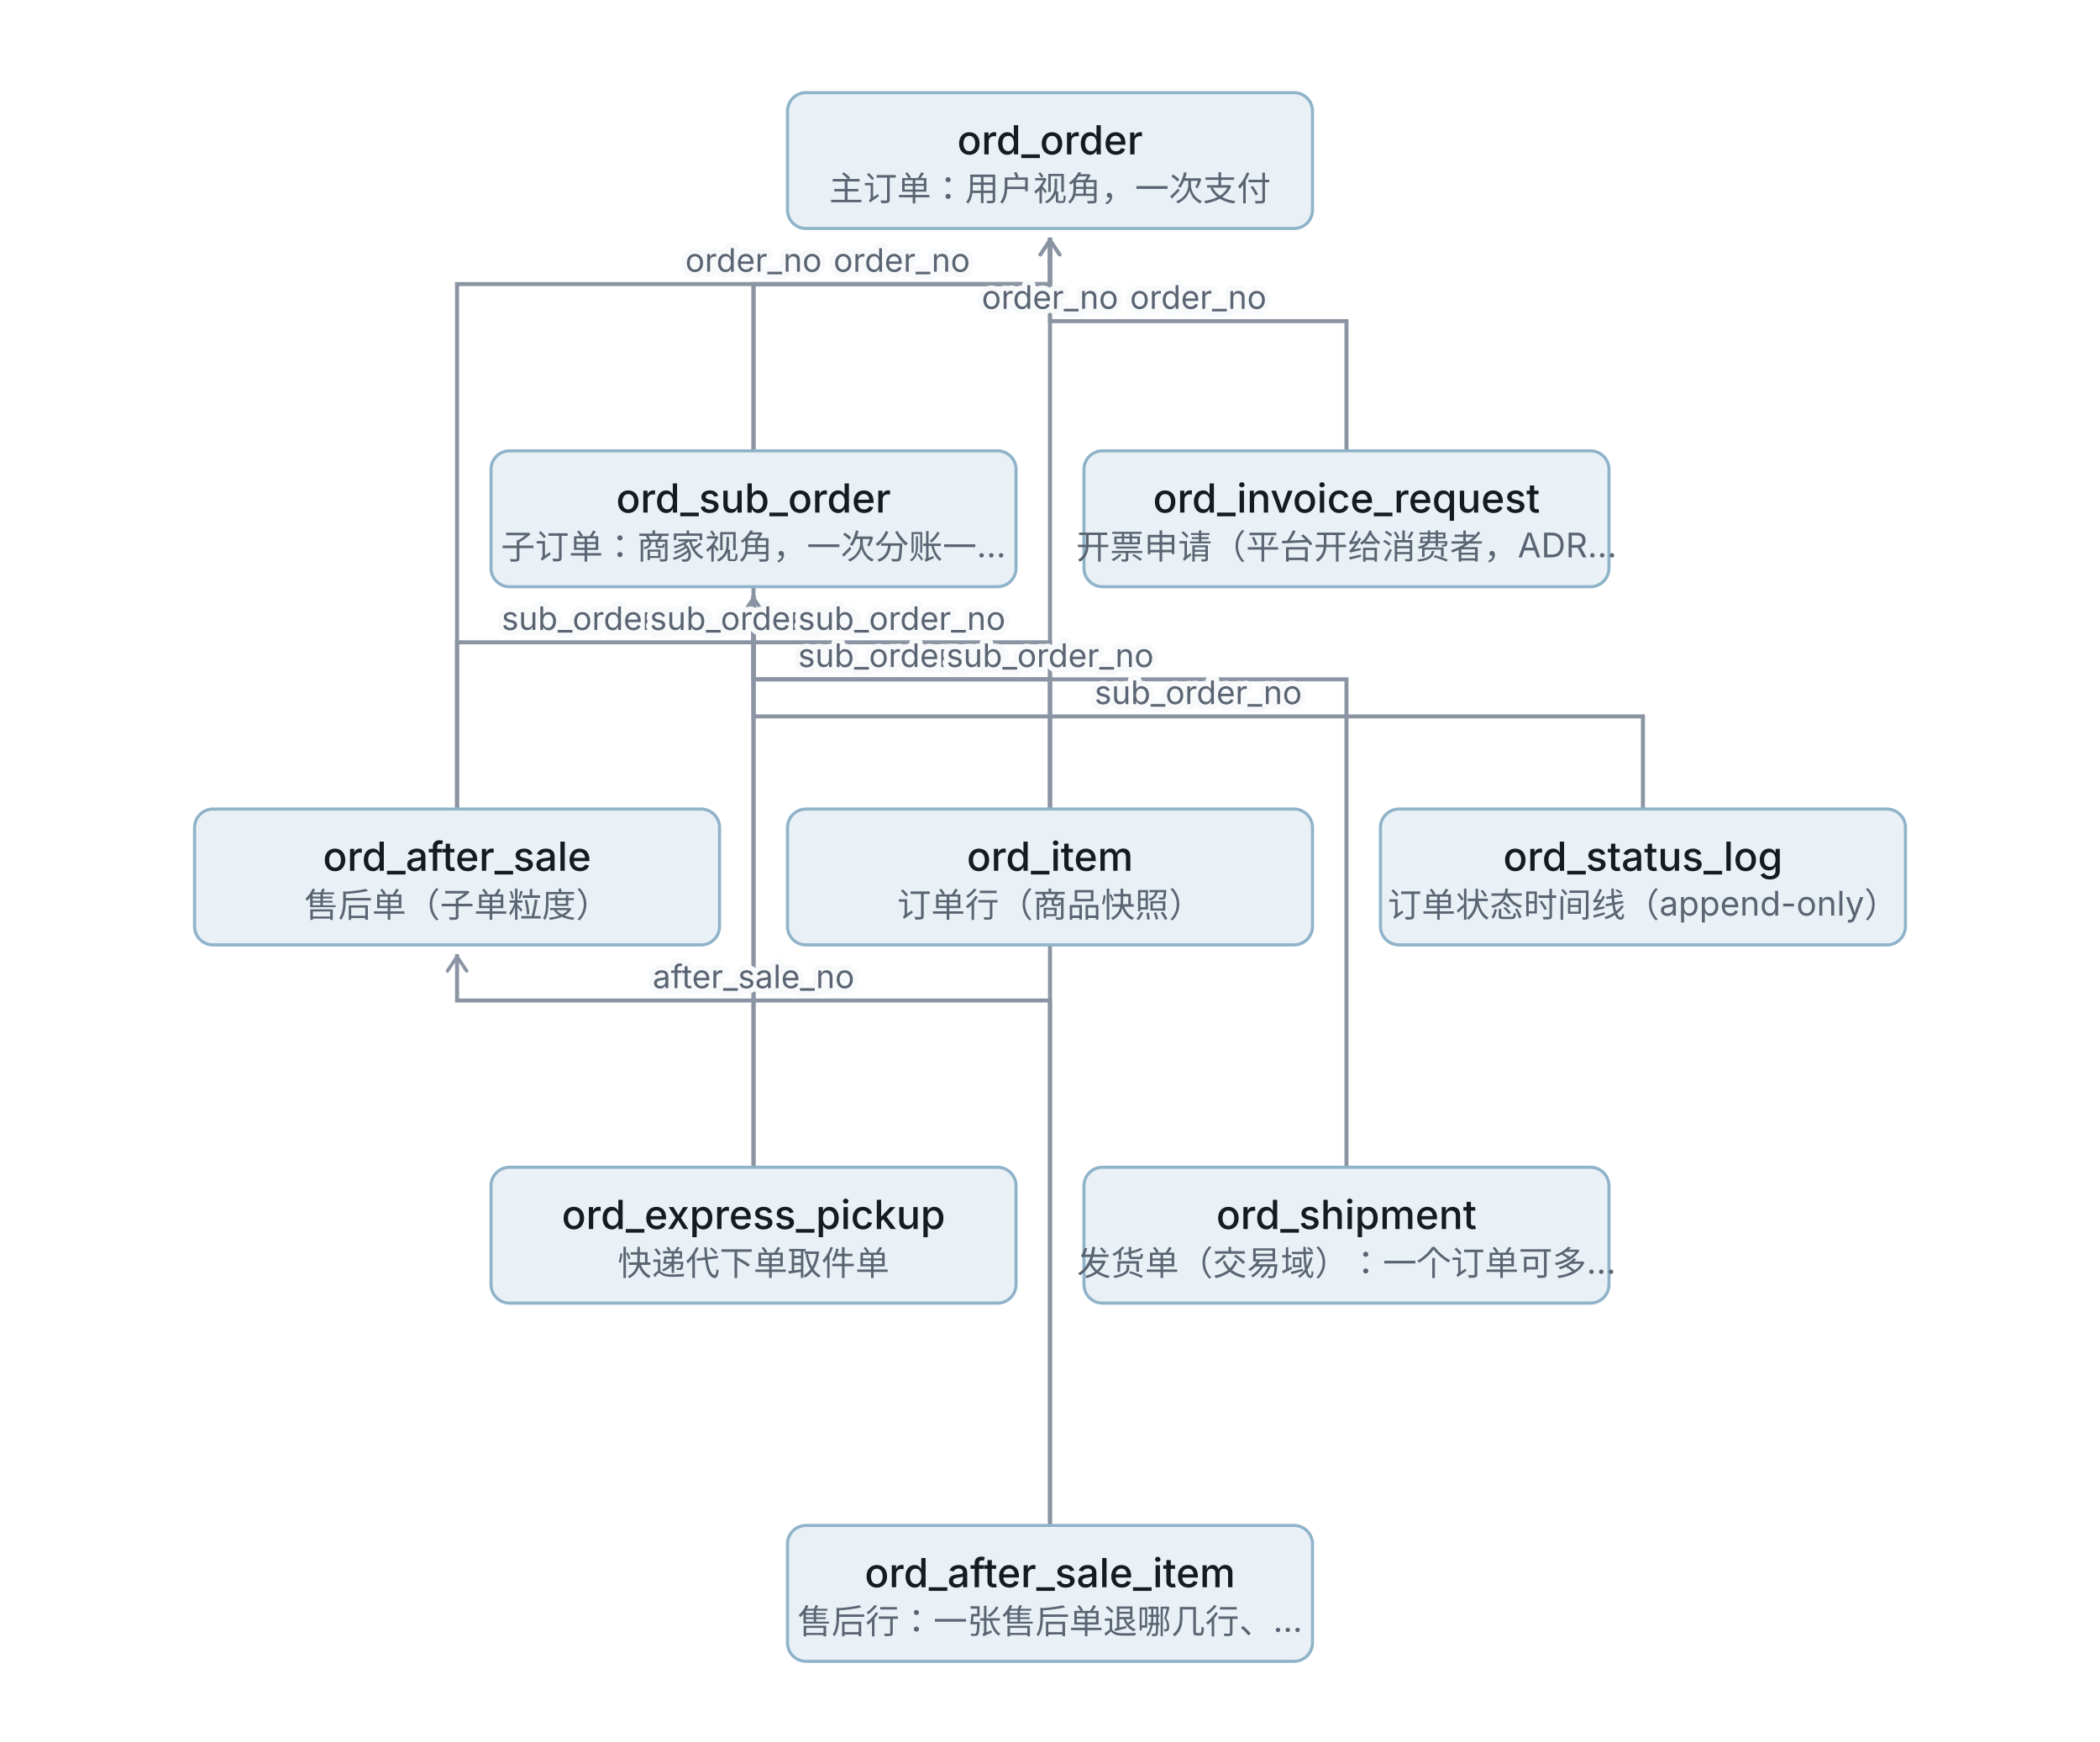
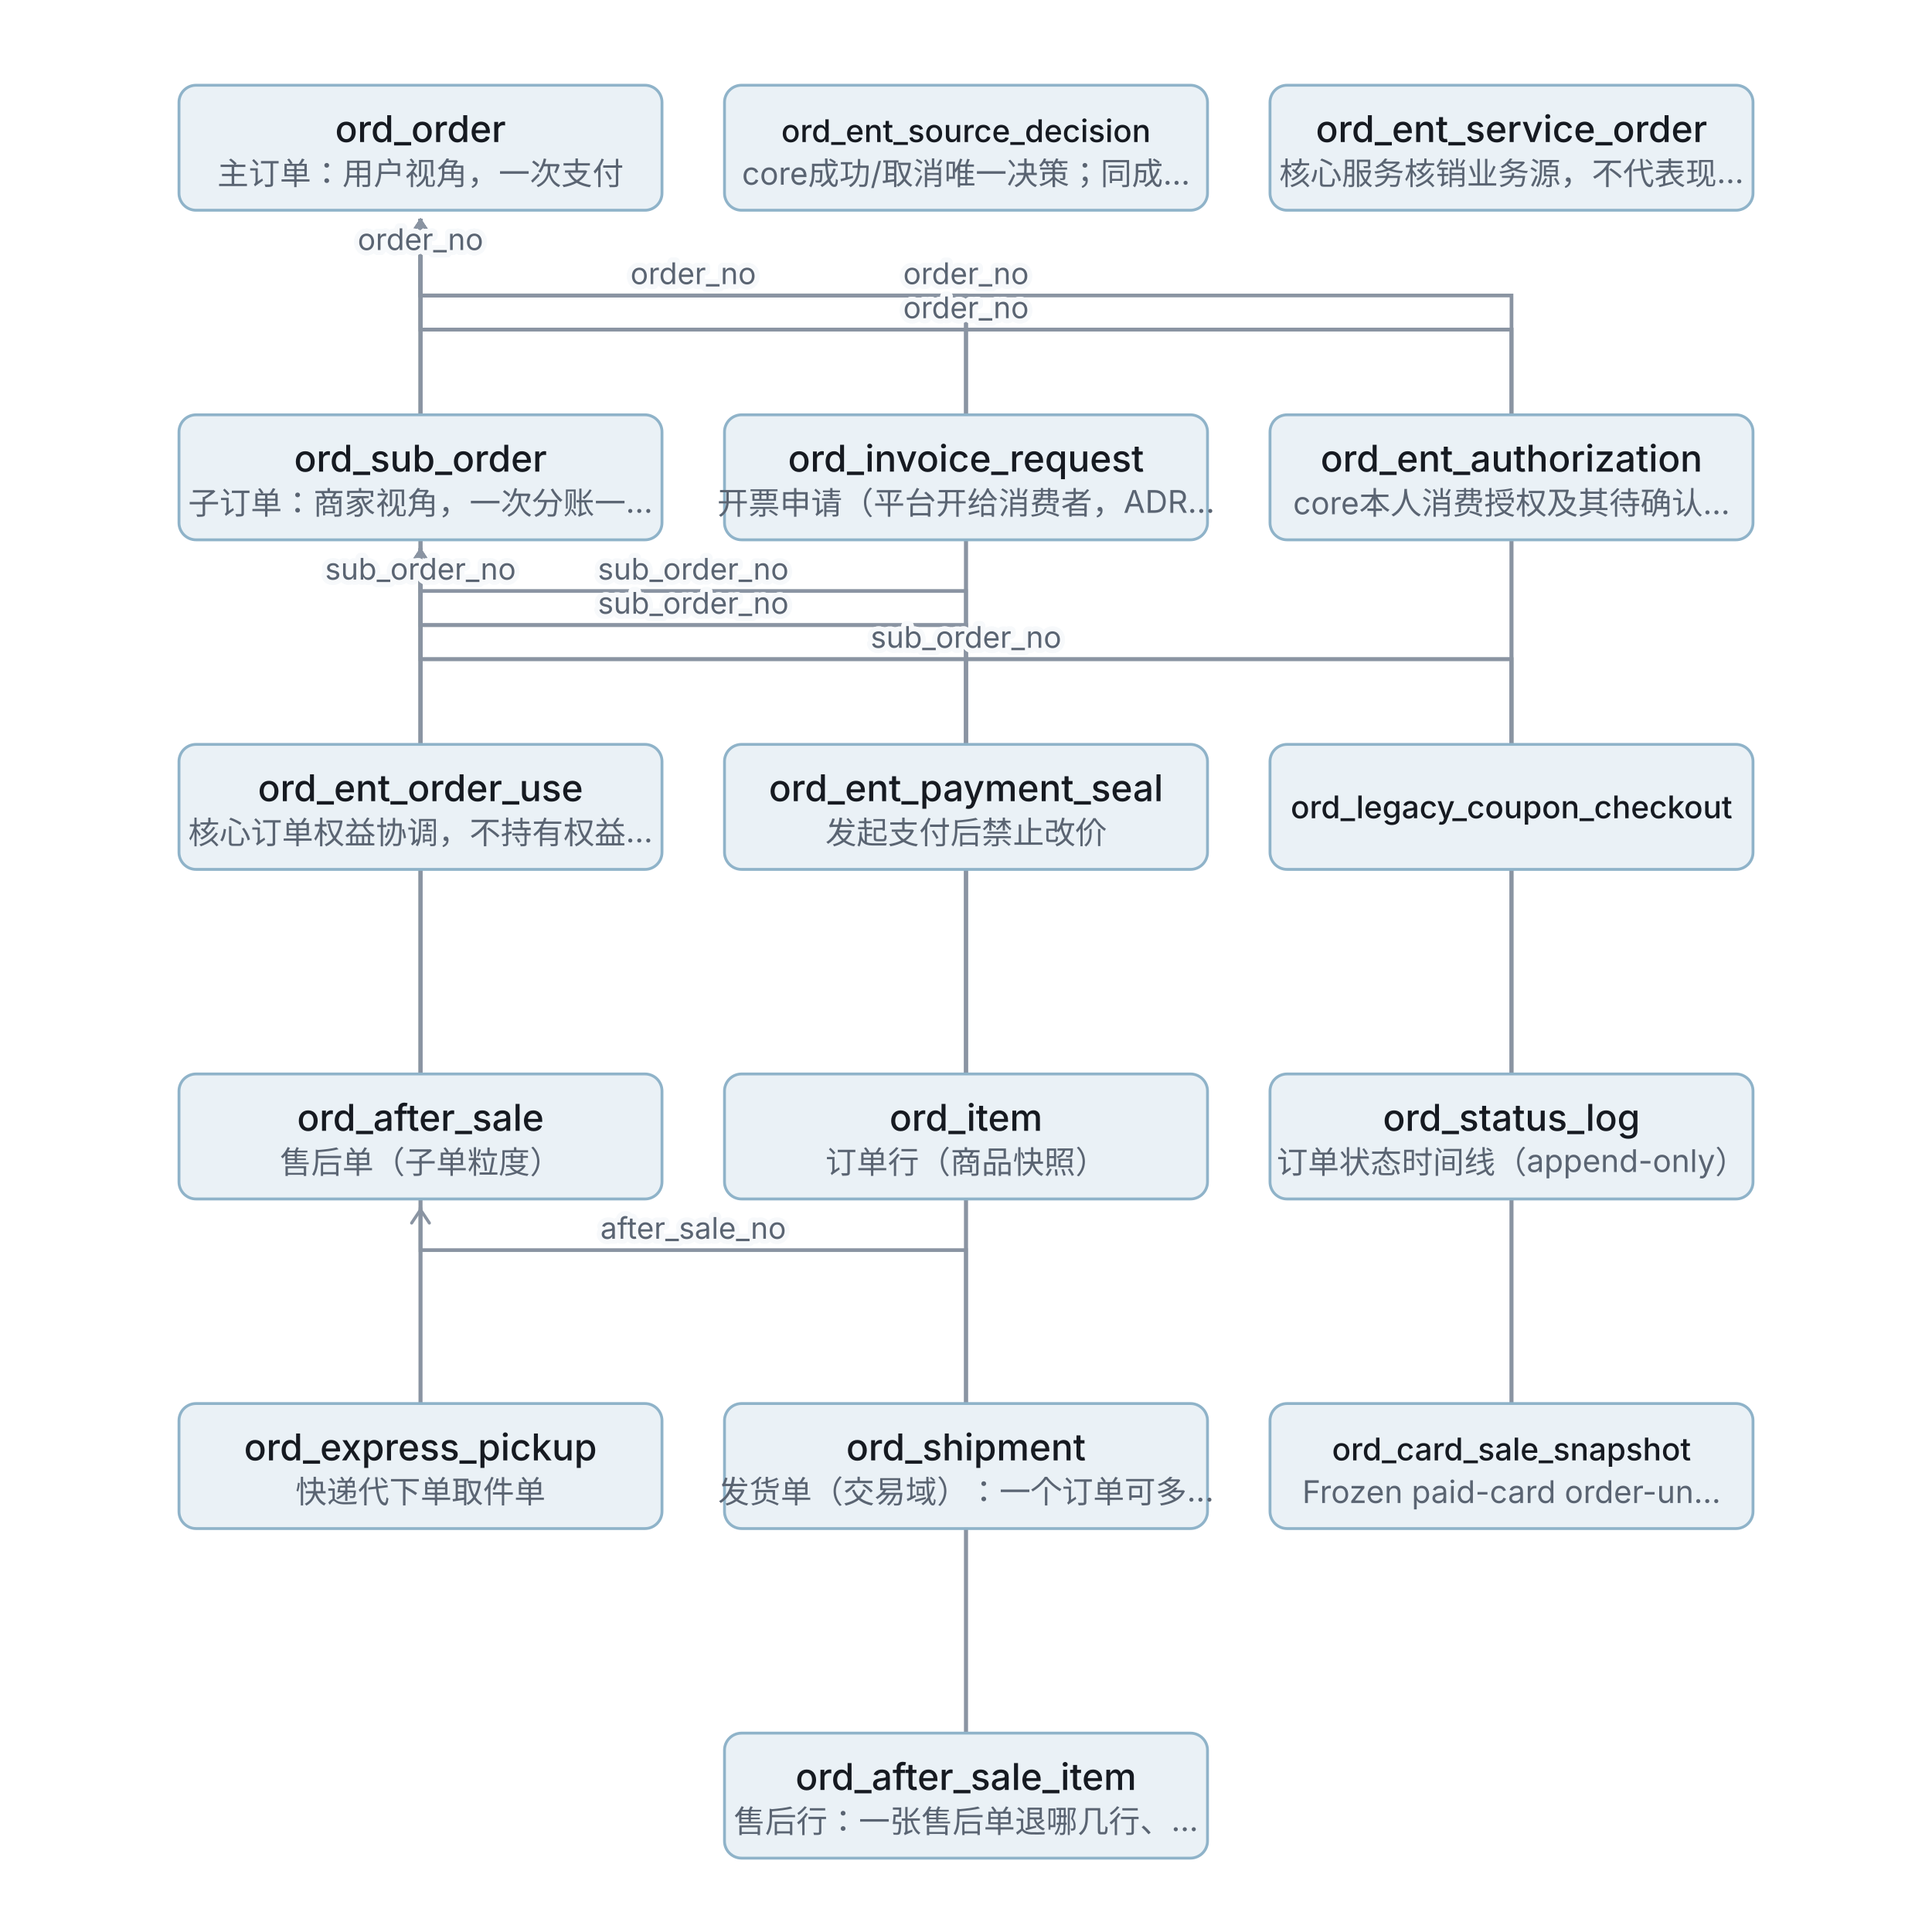
- <svg xmlns="http://www.w3.org/2000/svg" width="680" height="564" viewBox="0 0 680 564" role="img" font-family="system-ui,-apple-system,'PingFang SC',sans-serif">
+ <svg xmlns="http://www.w3.org/2000/svg" width="680" height="680" viewBox="0 0 680 680" role="img" font-family="system-ui,-apple-system,'PingFang SC',sans-serif">
  <defs>
    <marker id="a" viewBox="0 0 10 10" refX="9" refY="5" markerWidth="6" markerHeight="6" orient="auto-start-reverse">
      <path d="M2 1L8 5L2 9" fill="none" stroke="#8A94A2" stroke-width="1.4" stroke-linecap="round" />
    </marker>
    <style>.n{font-weight:500;fill:#161A21}.s{font-size:11px;fill:#5A6472}
.l{font-size:10.5px;fill:#5A6472;paint-order:stroke;stroke:#F7F9FB;stroke-width:3.5;stroke-linejoin:round}.b{font-size:11px;fill:#5A6472;letter-spacing:.1em}
.ar{stroke:#8A94A2;stroke-width:1.3;fill:none}</style>
  </defs>
-   <path class="ar" d="M148 262 L148 208 L244 208 L244 193" marker-end="url(#a)" />
-   <path class="ar" d="M148 262 L148 92 L340 92 L340 77" marker-end="url(#a)" />
-   <path class="ar" d="M340 262 L340 220 L244 220 L244 193" marker-end="url(#a)" />
-   <path class="ar" d="M340 262 L340 104 L340 104 L340 77" marker-end="url(#a)" />
-   <path class="ar" d="M532 262 L532 232 L244 232 L244 193" marker-end="url(#a)" />
-   <path class="ar" d="M244 146 L244 92 L340 92 L340 77" marker-end="url(#a)" />
-   <path class="ar" d="M436 146 L436 104 L340 104 L340 77" marker-end="url(#a)" />
-   <path class="ar" d="M244 378 L244 208 L244 208 L244 193" marker-end="url(#a)" />
-   <path class="ar" d="M244 378 L244 92 L340 92 L340 77" marker-end="url(#a)" />
-   <path class="ar" d="M436 378 L436 220 L244 220 L244 193" marker-end="url(#a)" />
-   <path class="ar" d="M340 494 L340 324 L148 324 L148 309" marker-end="url(#a)" />
-   <path class="ar" d="M340 494 L340 208 L244 208 L244 193" marker-end="url(#a)" />
+   <path class="ar" d="M148 378 L148 208 L148 208 L148 193" marker-end="url(#a)" />
+   <path class="ar" d="M148 378 L148 92 L148 92 L148 77" marker-end="url(#a)" />
+   <path class="ar" d="M340 378 L340 220 L148 220 L148 193" marker-end="url(#a)" />
+   <path class="ar" d="M340 378 L340 104 L148 104 L148 77" marker-end="url(#a)" />
+   <path class="ar" d="M532 378 L532 232 L148 232 L148 193" marker-end="url(#a)" />
+   <path class="ar" d="M148 146 L148 92 L148 92 L148 77" marker-end="url(#a)" />
+   <path class="ar" d="M340 146 L340 104 L148 104 L148 77" marker-end="url(#a)" />
+   <path class="ar" d="M148 494 L148 208 L148 208 L148 193" marker-end="url(#a)" />
+   <path class="ar" d="M148 494 L148 92 L148 92 L148 77" marker-end="url(#a)" />
+   <path class="ar" d="M340 494 L340 220 L148 220 L148 193" marker-end="url(#a)" />
+   <path class="ar" d="M340 610 L340 440 L148 440 L148 425" marker-end="url(#a)" />
+   <path class="ar" d="M340 610 L340 208 L148 208 L148 193" marker-end="url(#a)" />
+   <path class="ar" d="M532 146 L532 116 L148 116 L148 77" marker-end="url(#a)" />
+   <path class="ar" d="M532 494 L532 104 L148 104 L148 77" marker-end="url(#a)" />
+   <path class="ar" d="M532 494 L532 232 L148 232 L148 193" marker-end="url(#a)" />
+   <path class="ar" d="M148 262 L148 92 L148 92 L148 77" marker-end="url(#a)" />
+   <path class="ar" d="M340 262 L340 104 L148 104 L148 77" marker-end="url(#a)" />
+   <path class="ar" d="M532 262 L532 116 L148 116 L148 77" marker-end="url(#a)" />
+   <rect x="63" y="30" width="170" height="44" rx="6" fill="#EAF1F6" stroke="#8FB3C9" />
+   <text class="n" x="148" y="50" text-anchor="middle" font-size="13">ord_order</text>
+   <text class="s" x="148" y="65" text-anchor="middle">主订单：用户视角，一次支付</text>
  <rect x="255" y="30" width="170" height="44" rx="6" fill="#EAF1F6" stroke="#8FB3C9" />
-   <text class="n" x="340" y="50" text-anchor="middle" font-size="13">ord_order</text>
-   <text class="s" x="340" y="65" text-anchor="middle">主订单：用户视角，一次支付</text>
-   <rect x="159" y="146" width="170" height="44" rx="6" fill="#EAF1F6" stroke="#8FB3C9" />
-   <text class="n" x="244" y="166" text-anchor="middle" font-size="13">ord_sub_order</text>
-   <text class="s" x="244" y="181" text-anchor="middle">子订单：商家视角，一次分账一…</text>
-   <rect x="351" y="146" width="170" height="44" rx="6" fill="#EAF1F6" stroke="#8FB3C9" />
-   <text class="n" x="436" y="166" text-anchor="middle" font-size="13">ord_invoice_request</text>
-   <text class="s" x="436" y="181" text-anchor="middle">开票申请（平台开给消费者，ADR…</text>
+   <text class="n" x="340" y="50" text-anchor="middle" font-size="11">ord_ent_source_decision</text>
+   <text class="s" x="340" y="65" text-anchor="middle">core成功/取消唯一决策；同成…</text>
+   <rect x="447" y="30" width="170" height="44" rx="6" fill="#EAF1F6" stroke="#8FB3C9" />
+   <text class="n" x="532" y="50" text-anchor="middle" font-size="13">ord_ent_service_order</text>
+   <text class="s" x="532" y="65" text-anchor="middle">核心服务核销业务源，不代表现…</text>
+   <rect x="63" y="146" width="170" height="44" rx="6" fill="#EAF1F6" stroke="#8FB3C9" />
+   <text class="n" x="148" y="166" text-anchor="middle" font-size="13">ord_sub_order</text>
+   <text class="s" x="148" y="181" text-anchor="middle">子订单：商家视角，一次分账一…</text>
+   <rect x="255" y="146" width="170" height="44" rx="6" fill="#EAF1F6" stroke="#8FB3C9" />
+   <text class="n" x="340" y="166" text-anchor="middle" font-size="13">ord_invoice_request</text>
+   <text class="s" x="340" y="181" text-anchor="middle">开票申请（平台开给消费者，ADR…</text>
+   <rect x="447" y="146" width="170" height="44" rx="6" fill="#EAF1F6" stroke="#8FB3C9" />
+   <text class="n" x="532" y="166" text-anchor="middle" font-size="13">ord_ent_authorization</text>
+   <text class="s" x="532" y="181" text-anchor="middle">core本人消费授权及其待确认…</text>
  <rect x="63" y="262" width="170" height="44" rx="6" fill="#EAF1F6" stroke="#8FB3C9" />
-   <text class="n" x="148" y="282" text-anchor="middle" font-size="13">ord_after_sale</text>
-   <text class="s" x="148" y="297" text-anchor="middle">售后单（子单粒度）</text>
+   <text class="n" x="148" y="282" text-anchor="middle" font-size="13">ord_ent_order_use</text>
+   <text class="s" x="148" y="297" text-anchor="middle">核心订单权益协调，不持有权益…</text>
  <rect x="255" y="262" width="170" height="44" rx="6" fill="#EAF1F6" stroke="#8FB3C9" />
-   <text class="n" x="340" y="282" text-anchor="middle" font-size="13">ord_item</text>
-   <text class="s" x="340" y="297" text-anchor="middle">订单行（商品快照）</text>
+   <text class="n" x="340" y="282" text-anchor="middle" font-size="13">ord_ent_payment_seal</text>
+   <text class="s" x="340" y="297" text-anchor="middle">发起支付后禁止改价</text>
  <rect x="447" y="262" width="170" height="44" rx="6" fill="#EAF1F6" stroke="#8FB3C9" />
-   <text class="n" x="532" y="282" text-anchor="middle" font-size="13">ord_status_log</text>
-   <text class="s" x="532" y="297" text-anchor="middle">订单状态时间线（append-only）</text>
-   <rect x="159" y="378" width="170" height="44" rx="6" fill="#EAF1F6" stroke="#8FB3C9" />
-   <text class="n" x="244" y="398" text-anchor="middle" font-size="13">ord_express_pickup</text>
-   <text class="s" x="244" y="413" text-anchor="middle">快递代下单取件单</text>
-   <rect x="351" y="378" width="170" height="44" rx="6" fill="#EAF1F6" stroke="#8FB3C9" />
-   <text class="n" x="436" y="398" text-anchor="middle" font-size="13">ord_shipment</text>
-   <text class="s" x="436" y="413" text-anchor="middle">发货单（交易域）：一个订单可多…</text>
+   <text class="n" x="532" y="288" text-anchor="middle" font-size="11">ord_legacy_coupon_checkout</text>
+   <rect x="63" y="378" width="170" height="44" rx="6" fill="#EAF1F6" stroke="#8FB3C9" />
+   <text class="n" x="148" y="398" text-anchor="middle" font-size="13">ord_after_sale</text>
+   <text class="s" x="148" y="413" text-anchor="middle">售后单（子单粒度）</text>
+   <rect x="255" y="378" width="170" height="44" rx="6" fill="#EAF1F6" stroke="#8FB3C9" />
+   <text class="n" x="340" y="398" text-anchor="middle" font-size="13">ord_item</text>
+   <text class="s" x="340" y="413" text-anchor="middle">订单行（商品快照）</text>
+   <rect x="447" y="378" width="170" height="44" rx="6" fill="#EAF1F6" stroke="#8FB3C9" />
+   <text class="n" x="532" y="398" text-anchor="middle" font-size="13">ord_status_log</text>
+   <text class="s" x="532" y="413" text-anchor="middle">订单状态时间线（append-only）</text>
+   <rect x="63" y="494" width="170" height="44" rx="6" fill="#EAF1F6" stroke="#8FB3C9" />
+   <text class="n" x="148" y="514" text-anchor="middle" font-size="13">ord_express_pickup</text>
+   <text class="s" x="148" y="529" text-anchor="middle">快递代下单取件单</text>
  <rect x="255" y="494" width="170" height="44" rx="6" fill="#EAF1F6" stroke="#8FB3C9" />
-   <text class="n" x="340" y="514" text-anchor="middle" font-size="13">ord_after_sale_item</text>
-   <text class="s" x="340" y="529" text-anchor="middle">售后行：一张售后单退哪几行、…</text>
-   <text class="l" x="196" y="204" text-anchor="middle">sub_order_no</text>
-   <text class="l" x="244" y="88" text-anchor="middle">order_no</text>
-   <text class="l" x="292" y="216" text-anchor="middle">sub_order_no</text>
+   <text class="n" x="340" y="514" text-anchor="middle" font-size="13">ord_shipment</text>
+   <text class="s" x="340" y="529" text-anchor="middle">发货单（交易域）：一个订单可多…</text>
+   <rect x="447" y="494" width="170" height="44" rx="6" fill="#EAF1F6" stroke="#8FB3C9" />
+   <text class="n" x="532" y="514" text-anchor="middle" font-size="11">ord_card_sale_snapshot</text>
+   <text class="s" x="532" y="529" text-anchor="middle">Frozen paid-card order-un…</text>
+   <rect x="255" y="610" width="170" height="44" rx="6" fill="#EAF1F6" stroke="#8FB3C9" />
+   <text class="n" x="340" y="630" text-anchor="middle" font-size="13">ord_after_sale_item</text>
+   <text class="s" x="340" y="645" text-anchor="middle">售后行：一张售后单退哪几行、…</text>
+   <text class="l" x="148" y="204" text-anchor="middle">sub_order_no</text>
+   <text class="l" x="148" y="88" text-anchor="middle">order_no</text>
+   <text class="l" x="244" y="216" text-anchor="middle">sub_order_no</text>
+   <text class="l" x="244" y="100" text-anchor="middle">order_no</text>
+   <text class="l" x="340" y="228" text-anchor="middle">sub_order_no</text>
+   <text class="l" x="148" y="88" text-anchor="middle">order_no</text>
+   <text class="l" x="244" y="100" text-anchor="middle">order_no</text>
+   <text class="l" x="148" y="204" text-anchor="middle">sub_order_no</text>
+   <text class="l" x="148" y="88" text-anchor="middle">order_no</text>
+   <text class="l" x="244" y="216" text-anchor="middle">sub_order_no</text>
+   <text class="l" x="244" y="436" text-anchor="middle">after_sale_no</text>
+   <text class="l" x="244" y="204" text-anchor="middle">sub_order_no</text>
+   <text class="l" x="340" y="112" text-anchor="middle">order_no</text>
  <text class="l" x="340" y="100" text-anchor="middle">order_no</text>
-   <text class="l" x="388" y="228" text-anchor="middle">sub_order_no</text>
-   <text class="l" x="292" y="88" text-anchor="middle">order_no</text>
-   <text class="l" x="388" y="100" text-anchor="middle">order_no</text>
-   <text class="l" x="244" y="204" text-anchor="middle">sub_order_no</text>
-   <text class="l" x="292" y="88" text-anchor="middle">order_no</text>
-   <text class="l" x="340" y="216" text-anchor="middle">sub_order_no</text>
-   <text class="l" x="244" y="320" text-anchor="middle">after_sale_no</text>
-   <text class="l" x="292" y="204" text-anchor="middle">sub_order_no</text>
+   <text class="l" x="340" y="228" text-anchor="middle">sub_order_no</text>
+   <text class="l" x="148" y="88" text-anchor="middle">order_no</text>
+   <text class="l" x="244" y="100" text-anchor="middle">order_no</text>
+   <text class="l" x="340" y="112" text-anchor="middle">order_no</text>
</svg>
